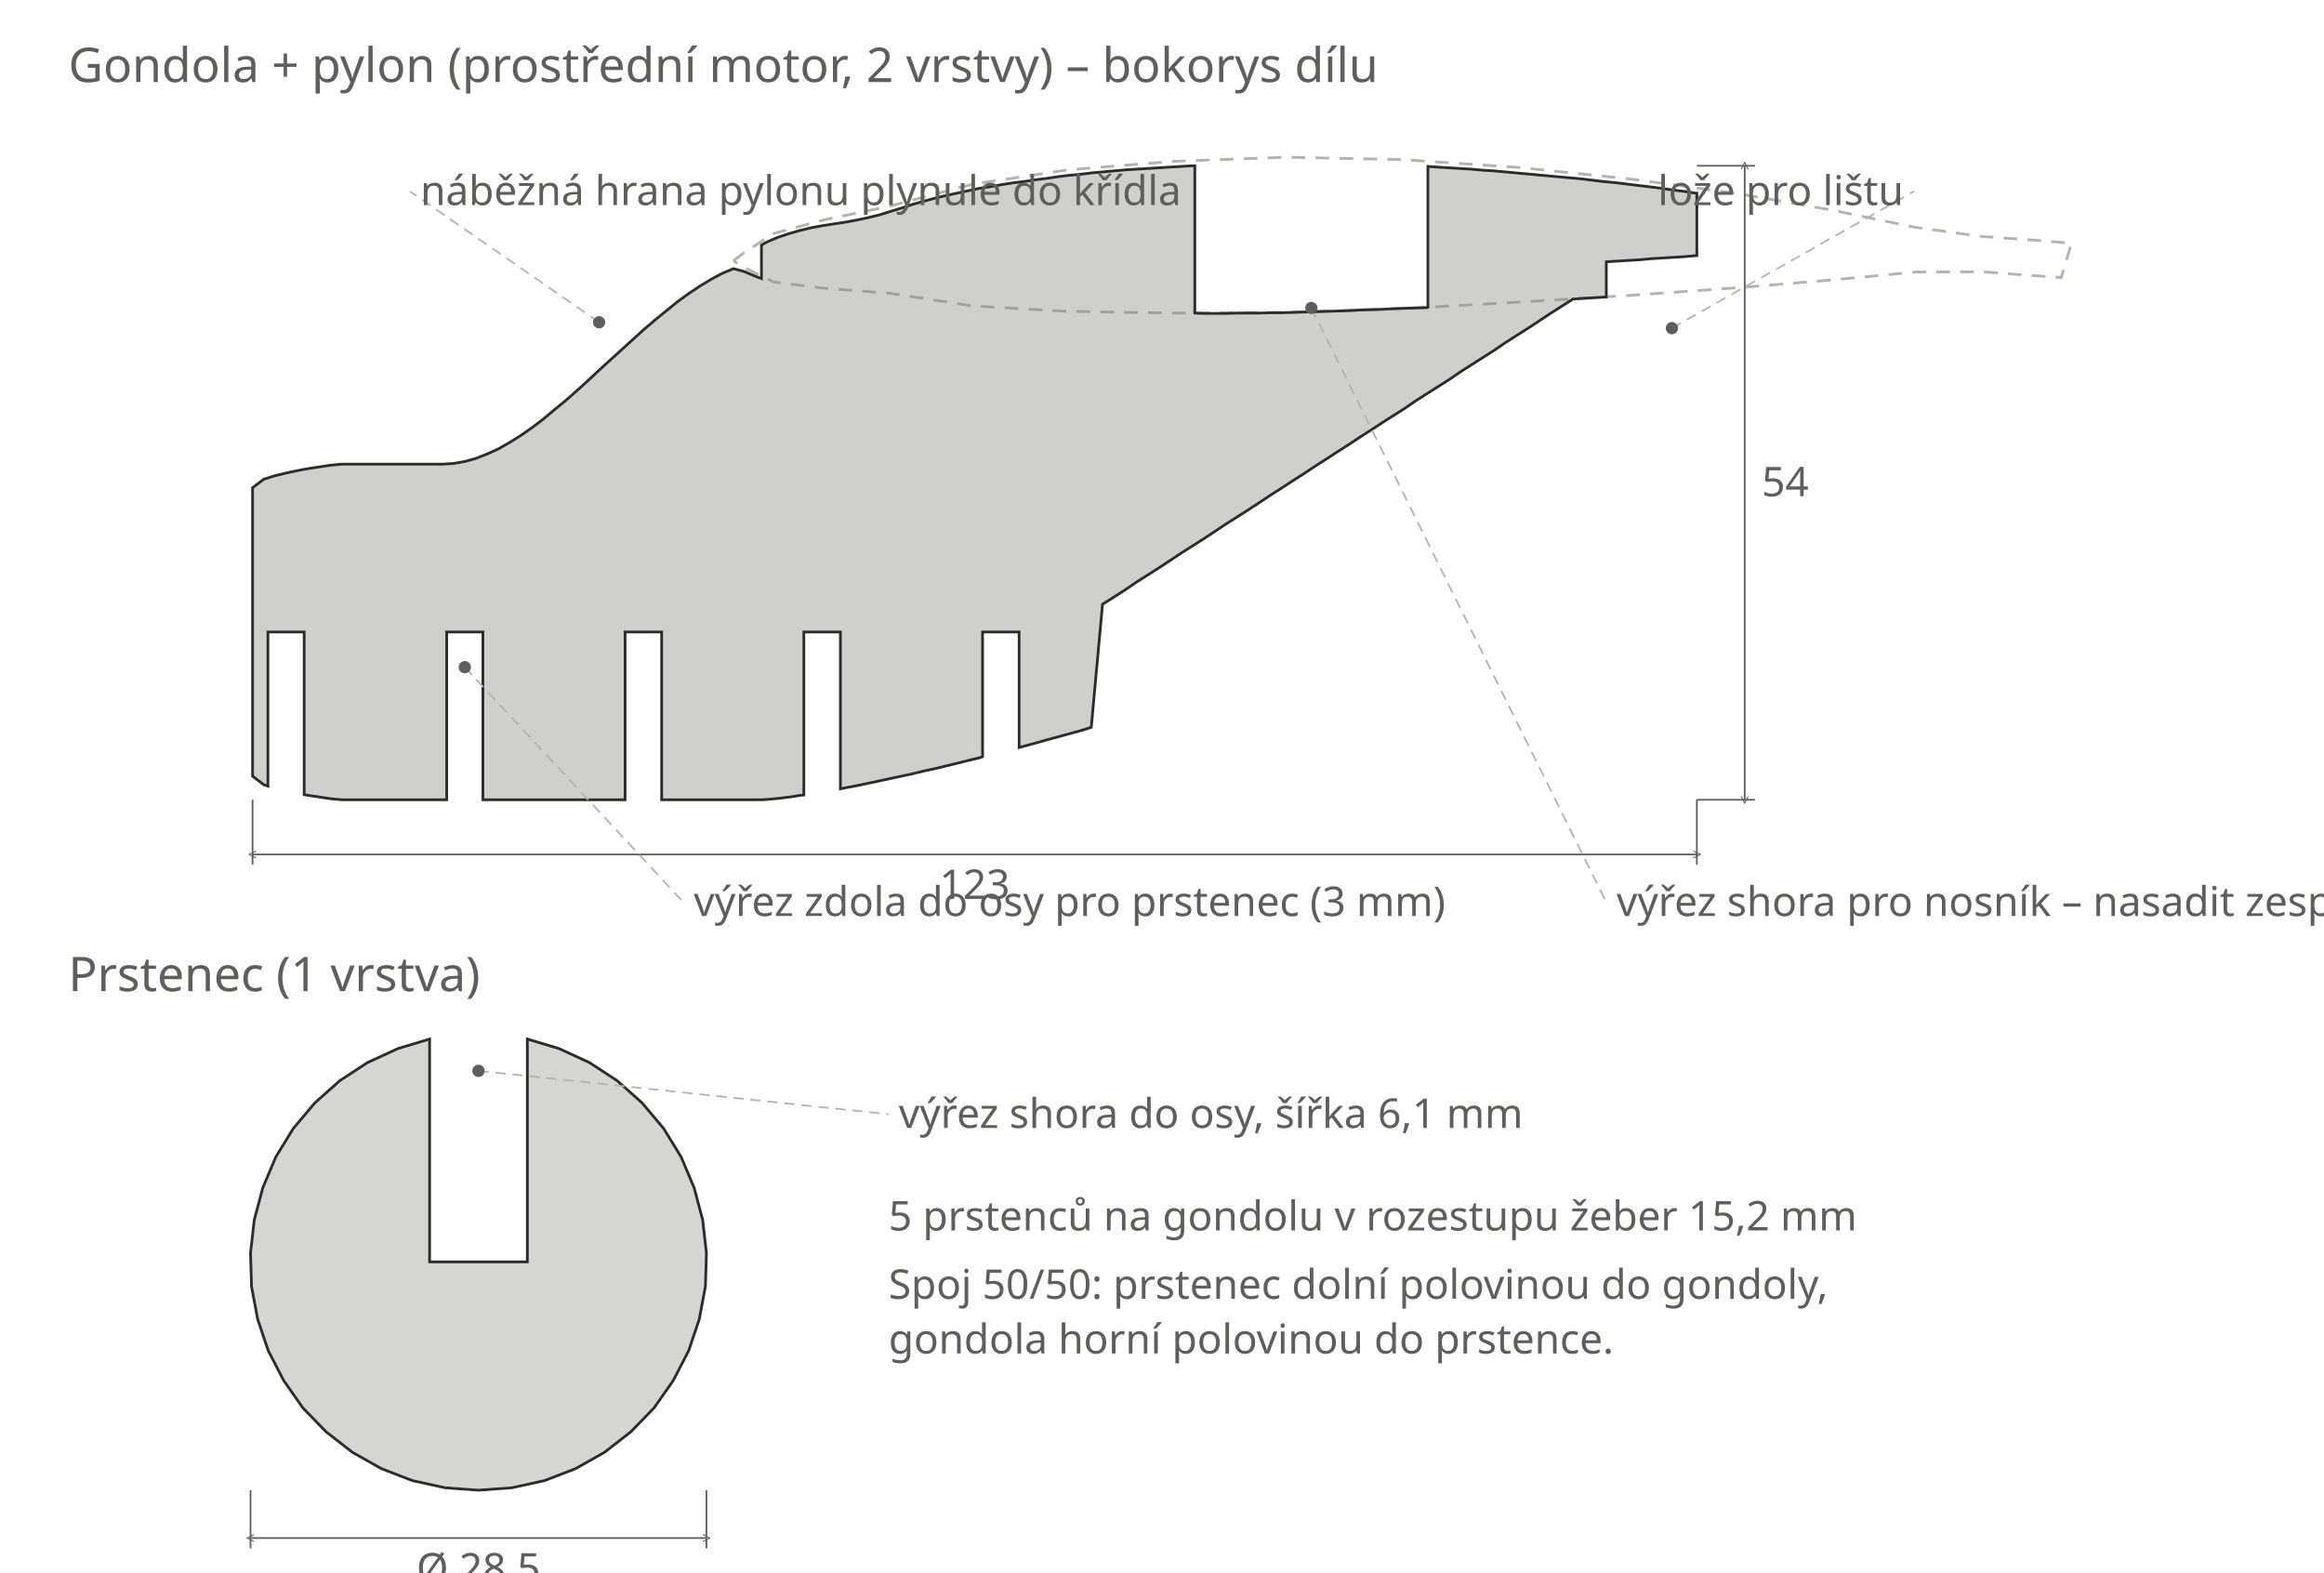
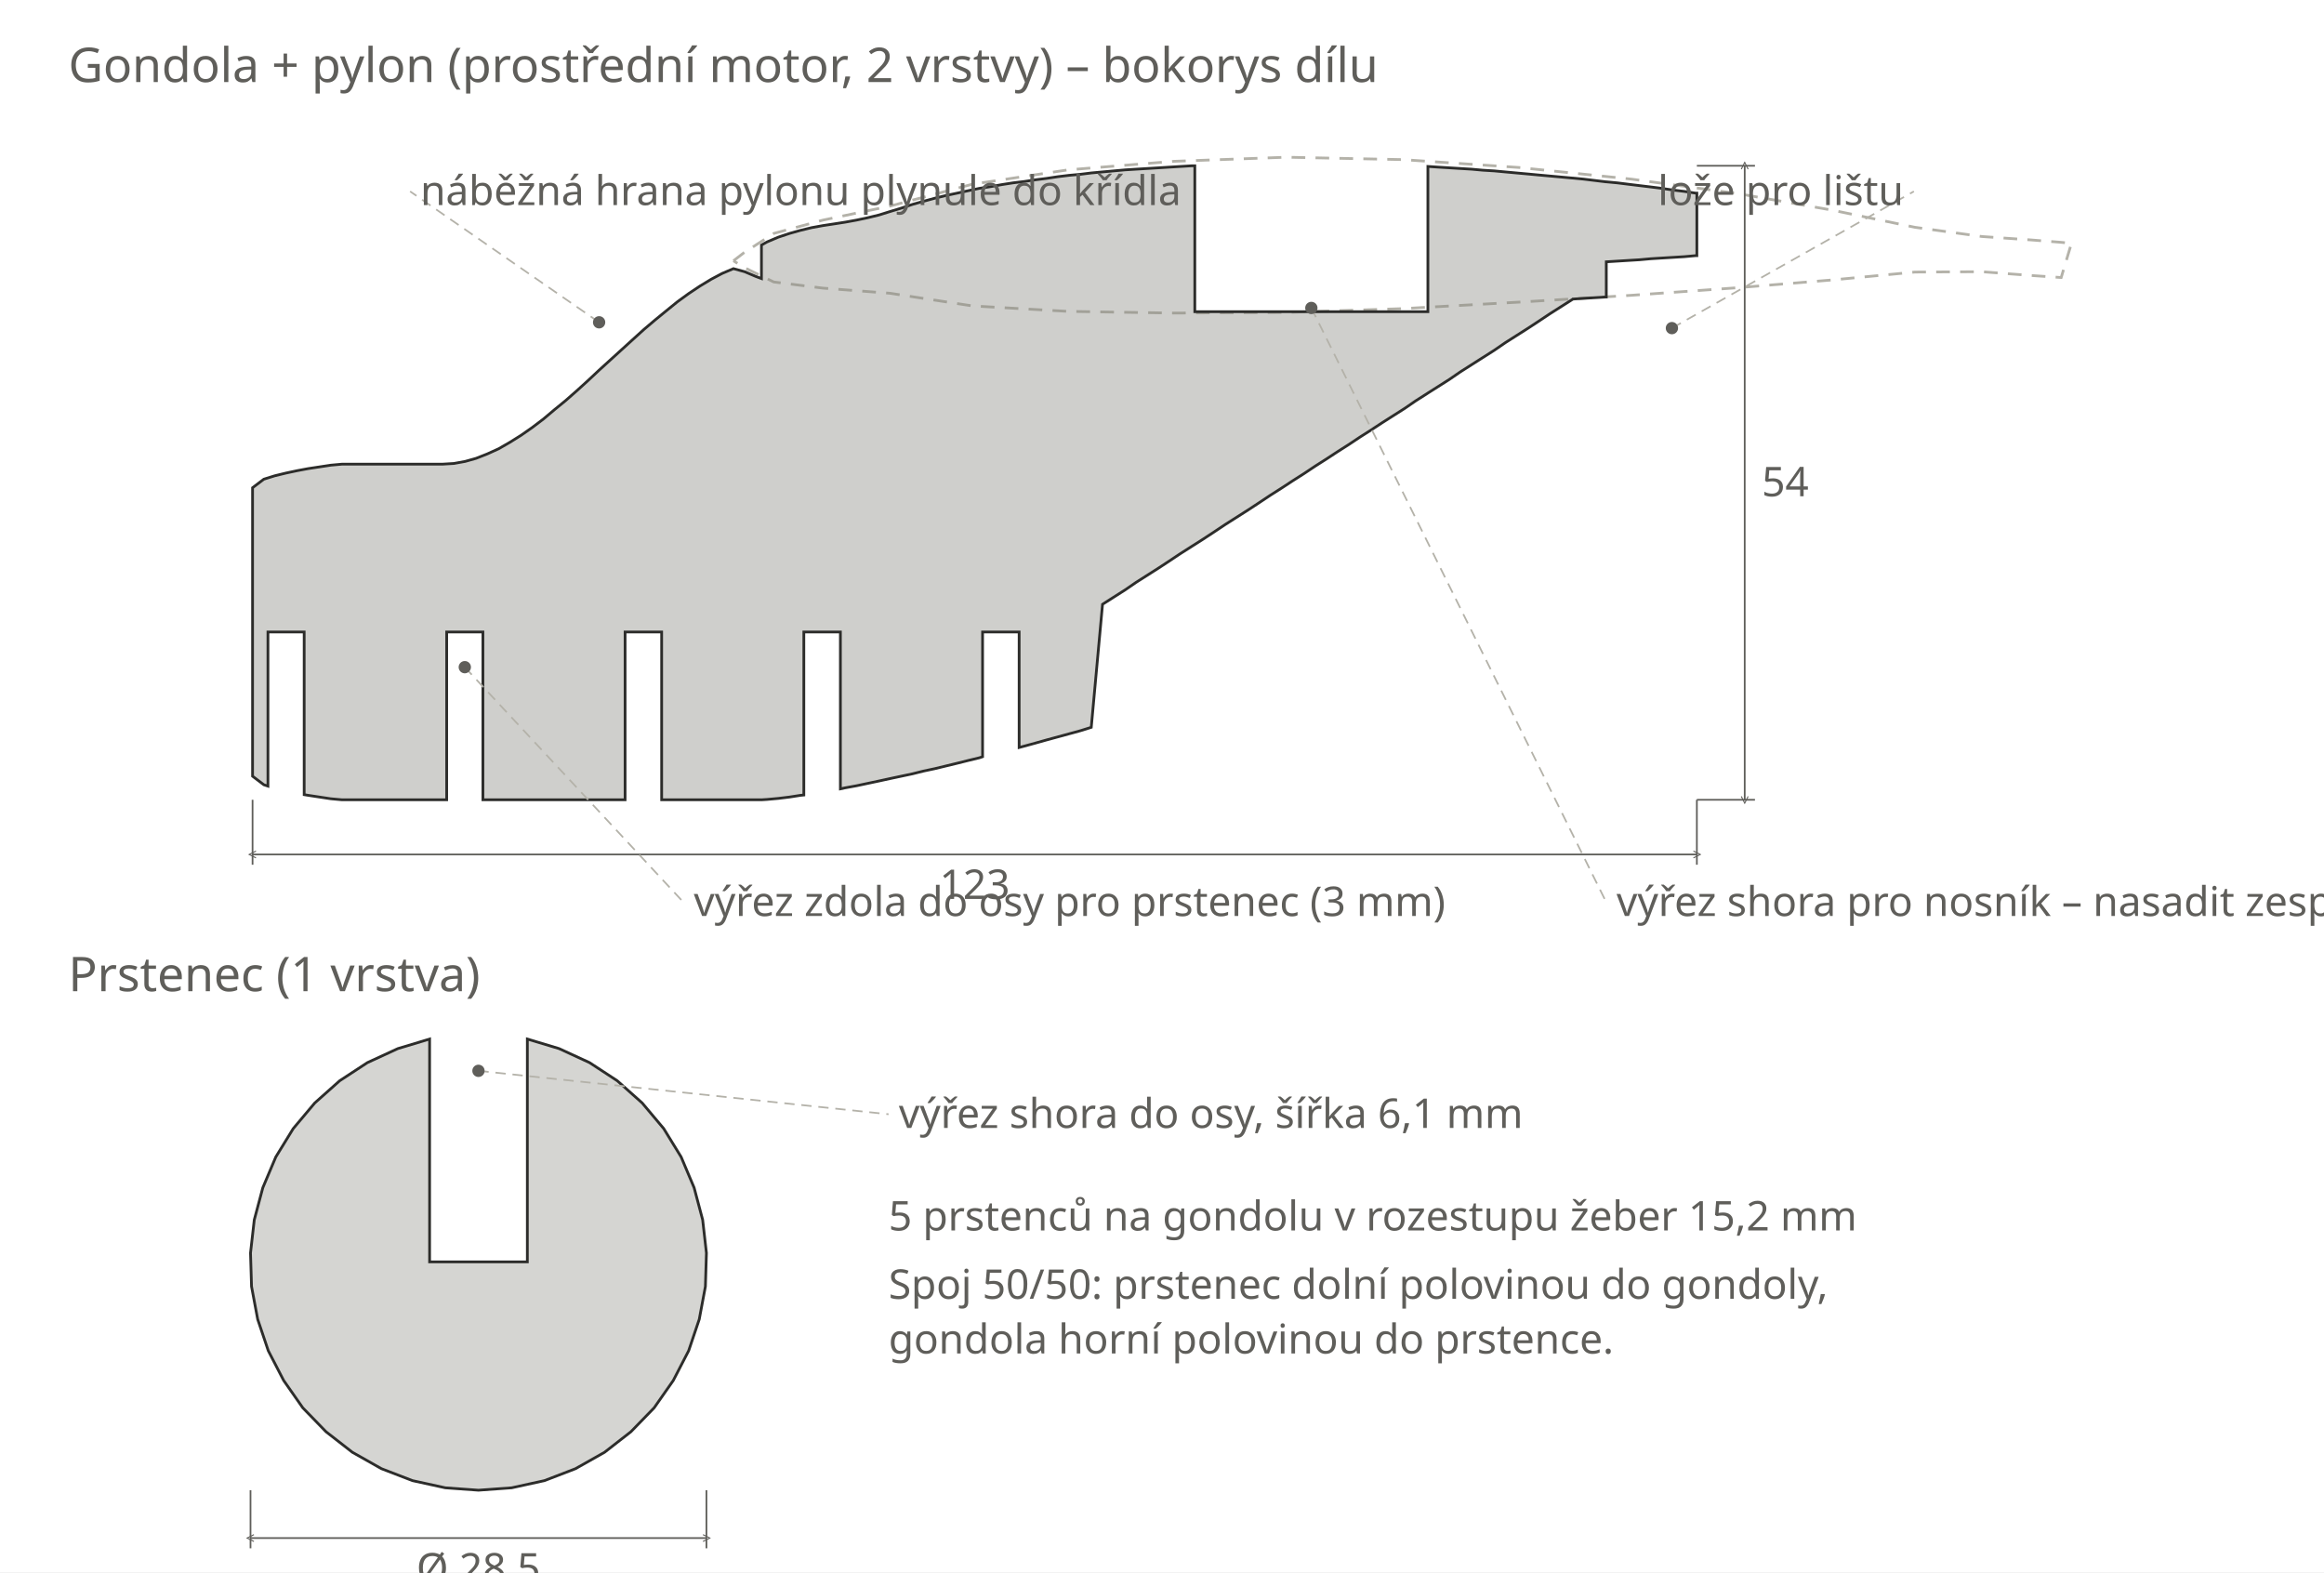
<svg xmlns="http://www.w3.org/2000/svg" width="680" viewBox="0 0 680 460" role="img">
  <defs>
    <marker id="dm" viewBox="0 0 10 10" refX="5" refY="5" markerWidth="5" markerHeight="5" orient="auto-start-reverse">
      <path d="M1 1L9 5L1 9" fill="none" stroke="#5f5e5a" stroke-width="1.2" />
    </marker>
  </defs>
  <rect width="680" height="460" fill="#fff" />
  <text x="20.0" y="24.0" text-anchor="start" font-family="sans-serif" font-size="14" fill="#5f5e5a">Gondola + pylon (prostřední motor, 2 vrstvy) – bokorys dílu</text>
  <polyline points="214.6,76.3 217.6,74.0 226.4,68.3 240.8,64.4 260.4,60.3 284.5,53.9 312.5,49.7 343.4,47.2 376.4,46.0 410.4,46.7 444.4,49.0 477.3,52.4 508.2,56.6 536.2,61.5 560.3,66.5 579.9,69.2 594.3,70.2 603.1,70.9 606.1,71.2 603.1,81.2 594.3,80.6 579.9,79.5 560.3,79.6 536.2,81.9 508.2,84.2 477.3,86.4 444.4,88.4 410.4,90.3 376.4,91.4 343.4,91.6 312.5,91.1 284.5,89.5 260.4,85.8 240.8,84.3 226.4,82.5 217.6,78.2 214.6,76.3" fill="none" stroke="#b4b2a9" stroke-width="0.8" stroke-dasharray="4 3" />
-   <polygon points="73.9,142.7 77.2,140.2 80.4,139.2 83.7,138.4 87.0,137.7 90.2,137.1 93.5,136.6 96.8,136.1 100.1,135.8 103.3,135.8 106.6,135.8 109.9,135.8 113.2,135.8 116.4,135.8 119.7,135.8 123.0,135.8 126.2,135.8 129.5,135.8 132.8,135.6 136.1,135.0 139.3,134.1 142.6,132.8 145.9,131.3 149.2,129.4 152.4,127.4 155.7,125.1 159.0,122.6 162.2,119.9 165.5,117.2 168.8,114.3 172.1,111.3 175.3,108.3 178.6,105.3 181.9,102.3 185.2,99.3 188.4,96.4 191.7,93.6 195.0,90.9 198.2,88.3 201.5,85.9 204.8,83.7 208.1,81.7 211.3,80.0 214.6,78.6 217.9,79.5 221.2,80.9 222.8,81.5 222.8,71.7 224.4,70.8 227.7,69.4 231.0,68.3 234.2,67.4 237.5,66.6 240.8,66.0 244.1,65.5 247.3,65.0 250.6,64.4 253.9,63.7 257.2,62.9 260.4,61.9 263.7,60.9 267.0,59.8 270.2,58.9 273.5,58.0 276.8,57.2 280.1,56.5 283.3,55.8 286.6,55.1 289.9,54.6 293.2,54.0 296.4,53.5 299.7,53.1 303.0,52.6 306.2,52.2 309.5,51.7 312.8,51.3 316.1,51.0 319.3,50.6 322.6,50.3 325.9,50.0 329.2,49.7 332.4,49.5 335.7,49.3 339.0,49.1 342.2,48.9 345.5,48.7 348.8,48.5 349.6,48.5 349.6,91.6 352.1,91.7 355.3,91.7 358.6,91.7 361.9,91.6 365.2,91.6 368.4,91.6 371.7,91.5 375.0,91.5 378.2,91.4 381.5,91.3 384.8,91.2 388.1,91.1 391.3,91.0 394.6,90.9 397.9,90.7 401.2,90.6 404.4,90.5 407.7,90.3 411.0,90.2 414.2,90.1 417.5,90.0 417.8,89.9 417.8,48.7 420.8,48.9 424.1,49.1 427.3,49.3 430.6,49.5 433.9,49.8 437.2,50.0 440.4,50.3 443.7,50.6 447.0,50.9 450.2,51.2 453.5,51.5 456.8,51.8 460.1,52.1 460.2,52.1 460.2,52.1 463.3,52.4 466.6,52.8 469.9,53.2 470.0,53.2 470.0,53.2 473.2,53.5 476.4,53.9 479.7,54.3 483.0,54.7 486.2,55.1 489.5,55.6 492.8,56.0 496.1,56.5 496.5,56.5 496.5,74.8 496.1,74.8 492.8,75.1 489.5,75.3 486.2,75.5 483.0,75.7 479.7,76.0 476.4,76.2 473.2,76.4 470.0,76.6 470.0,86.9 469.9,86.9 466.6,87.1 463.3,87.3 460.2,87.5 460.2,87.5 460.1,87.6 456.8,89.7 453.5,91.8 450.2,94.0 447.0,96.1 443.7,98.2 440.4,100.3 437.2,102.5 433.9,104.6 430.6,106.7 427.3,108.8 424.1,111.0 420.8,113.1 417.8,115.0 417.8,115.0 417.5,115.2 414.2,117.3 411.0,119.5 407.7,121.6 404.4,123.7 401.2,125.8 397.9,127.9 394.6,130.1 391.3,132.2 388.1,134.3 384.8,136.4 381.5,138.6 378.2,140.7 375.0,142.8 371.7,144.9 368.4,147.1 365.2,149.2 361.9,151.3 358.6,153.4 355.3,155.6 352.1,157.7 349.6,159.3 349.6,159.3 348.8,159.8 345.5,161.9 342.2,164.1 339.0,166.2 335.7,168.3 332.4,170.4 329.2,172.6 325.9,174.7 322.6,176.8 319.3,212.8 316.1,213.8 312.8,214.7 309.5,215.6 306.2,216.5 303.0,217.4 299.7,218.3 298.2,218.7 298.2,184.9 287.5,184.9 287.5,221.4 286.6,221.7 283.3,222.5 280.1,223.3 276.8,224.1 273.5,224.9 270.2,225.6 267.0,226.4 263.7,227.1 260.4,227.8 257.2,228.5 253.9,229.2 250.6,229.9 247.3,230.5 245.9,230.8 245.9,184.9 235.2,184.9 235.2,232.6 234.2,232.7 231.0,233.2 227.7,233.6 224.4,233.9 222.8,234.0 222.8,234.0 221.2,234.0 217.9,234.0 214.6,234.0 211.3,234.0 208.1,234.0 204.8,234.0 201.5,234.0 198.2,234.0 195.0,234.0 193.6,234.0 193.6,184.9 182.9,184.9 182.9,234.0 181.9,234.0 178.6,234.0 175.3,234.0 172.1,234.0 168.8,234.0 165.5,234.0 162.2,234.0 159.0,234.0 155.7,234.0 152.4,234.0 149.2,234.0 145.9,234.0 142.6,234.0 141.3,234.0 141.3,184.9 130.7,184.9 130.7,234.0 129.5,234.0 126.2,234.0 123.0,234.0 119.7,234.0 116.4,234.0 113.2,234.0 109.9,234.0 106.6,234.0 103.3,234.0 100.1,234.0 96.8,233.7 93.5,233.2 90.2,232.7 89.0,232.5 89.0,184.9 78.4,184.9 78.4,230.0 77.2,229.6 73.9,227.1" fill="#888780" fill-opacity="0.4" stroke="#2c2c2a" stroke-width="0.8" />
+   <polygon points="73.9,142.7 77.2,140.2 80.4,139.2 83.7,138.4 87.0,137.7 90.2,137.1 93.5,136.6 96.8,136.1 100.1,135.8 103.3,135.8 106.6,135.8 109.9,135.8 113.2,135.8 116.4,135.8 119.7,135.8 123.0,135.8 126.2,135.8 129.5,135.8 132.8,135.6 136.1,135.0 139.3,134.1 142.6,132.8 145.9,131.3 149.2,129.4 152.4,127.4 155.7,125.1 159.0,122.6 162.2,119.9 165.5,117.2 168.8,114.3 172.1,111.3 175.3,108.3 178.6,105.3 181.9,102.3 185.2,99.3 188.4,96.4 191.7,93.6 195.0,90.9 198.2,88.3 201.5,85.9 204.8,83.7 208.1,81.7 211.3,80.0 214.6,78.6 217.9,79.5 221.2,80.9 222.8,81.5 222.8,71.7 224.4,70.8 227.7,69.4 231.0,68.3 234.2,67.4 237.5,66.6 240.8,66.0 244.1,65.5 247.3,65.0 250.6,64.4 253.9,63.7 257.2,62.9 260.4,61.9 263.7,60.9 267.0,59.8 270.2,58.9 273.5,58.0 276.8,57.2 280.1,56.5 283.3,55.8 286.6,55.1 289.9,54.6 293.2,54.0 296.4,53.5 299.7,53.1 303.0,52.6 306.2,52.2 309.5,51.7 312.8,51.3 316.1,51.0 319.3,50.6 322.6,50.3 325.9,50.0 329.2,49.7 332.4,49.5 335.7,49.3 339.0,49.1 342.2,48.9 345.5,48.7 348.8,48.5 349.6,48.5 349.6,91.2 352.1,91.2 355.3,91.2 358.6,91.2 361.9,91.2 365.2,91.2 368.4,91.2 371.7,91.2 375.0,91.2 378.2,91.2 381.5,91.2 384.8,91.2 388.1,91.2 391.3,91.2 394.6,91.2 397.9,91.2 401.2,91.2 404.4,91.2 407.7,91.2 411.0,91.2 414.2,91.2 417.5,91.2 417.8,91.2 417.8,48.7 420.8,48.9 424.1,49.1 427.3,49.3 430.6,49.5 433.9,49.8 437.2,50.0 440.4,50.3 443.7,50.6 447.0,50.9 450.2,51.2 453.5,51.5 456.8,51.8 460.1,52.1 460.2,52.1 460.2,52.1 463.3,52.4 466.6,52.8 469.9,53.2 470.0,53.2 470.0,53.2 473.2,53.5 476.4,53.9 479.7,54.3 483.0,54.7 486.2,55.1 489.5,55.6 492.8,56.0 496.1,56.5 496.5,56.5 496.5,74.8 496.1,74.8 492.8,75.1 489.5,75.3 486.2,75.5 483.0,75.7 479.7,76.0 476.4,76.2 473.2,76.4 470.0,76.6 470.0,86.9 469.9,86.9 466.6,87.1 463.3,87.3 460.2,87.5 460.2,87.5 460.1,87.6 456.8,89.7 453.5,91.8 450.2,94.0 447.0,96.1 443.7,98.2 440.4,100.3 437.2,102.5 433.9,104.6 430.6,106.7 427.3,108.8 424.1,111.0 420.8,113.1 417.8,115.0 417.8,115.0 417.5,115.2 414.2,117.3 411.0,119.5 407.7,121.6 404.4,123.7 401.2,125.8 397.9,127.9 394.6,130.1 391.3,132.2 388.1,134.3 384.8,136.4 381.5,138.6 378.2,140.7 375.0,142.8 371.7,144.9 368.4,147.1 365.2,149.2 361.9,151.3 358.6,153.4 355.3,155.6 352.1,157.7 349.6,159.3 349.6,159.3 348.8,159.8 345.5,161.9 342.2,164.1 339.0,166.2 335.7,168.3 332.4,170.4 329.2,172.6 325.9,174.7 322.6,176.8 319.3,212.8 316.1,213.8 312.8,214.7 309.5,215.6 306.2,216.5 303.0,217.4 299.7,218.3 298.2,218.7 298.2,184.9 287.5,184.9 287.5,221.4 286.6,221.7 283.3,222.5 280.1,223.3 276.8,224.1 273.5,224.9 270.2,225.6 267.0,226.4 263.7,227.1 260.4,227.8 257.2,228.5 253.9,229.2 250.6,229.9 247.3,230.5 245.9,230.8 245.9,184.9 235.2,184.9 235.2,232.6 234.2,232.7 231.0,233.2 227.7,233.6 224.4,233.9 222.8,234.0 222.8,234.0 221.2,234.0 217.9,234.0 214.6,234.0 211.3,234.0 208.1,234.0 204.8,234.0 201.5,234.0 198.2,234.0 195.0,234.0 193.6,234.0 193.6,184.9 182.9,184.9 182.9,234.0 181.9,234.0 178.6,234.0 175.3,234.0 172.1,234.0 168.8,234.0 165.5,234.0 162.2,234.0 159.0,234.0 155.7,234.0 152.4,234.0 149.2,234.0 145.9,234.0 142.6,234.0 141.3,234.0 141.3,184.9 130.7,184.9 130.7,234.0 129.5,234.0 126.2,234.0 123.0,234.0 119.7,234.0 116.4,234.0 113.2,234.0 109.9,234.0 106.6,234.0 103.3,234.0 100.1,234.0 96.8,233.7 93.5,233.2 90.2,232.7 89.0,232.5 89.0,184.9 78.4,184.9 78.4,230.0 77.2,229.6 73.9,227.1" fill="#888780" fill-opacity="0.4" stroke="#2c2c2a" stroke-width="0.8" />
  <line x1="73.9" y1="234.0" x2="73.9" y2="253.0" stroke="#5f5e5a" stroke-width="0.5" />
  <line x1="496.5" y1="234.0" x2="496.5" y2="253.0" stroke="#5f5e5a" stroke-width="0.5" />
  <line x1="73.9" y1="250.0" x2="496.5" y2="250.0" stroke="#5f5e5a" stroke-width="0.5" marker-start="url(#dm)" marker-end="url(#dm)" />
  <text x="285.2" y="263.0" text-anchor="middle" font-family="sans-serif" font-size="12" fill="#5f5e5a">123</text>
  <line x1="496.5" y1="234.0" x2="513.5" y2="234.0" stroke="#5f5e5a" stroke-width="0.5" />
  <line x1="496.5" y1="48.5" x2="513.5" y2="48.5" stroke="#5f5e5a" stroke-width="0.5" />
  <line x1="510.5" y1="234.0" x2="510.5" y2="48.5" stroke="#5f5e5a" stroke-width="0.5" marker-start="url(#dm)" marker-end="url(#dm)" />
  <text x="515.5" y="145.2" text-anchor="start" font-family="sans-serif" font-size="12" fill="#5f5e5a">54</text>
  <line x1="136.0" y1="195.2" x2="200" y2="264" stroke="#b4b2a9" stroke-width="0.5" stroke-dasharray="3 2" />
  <circle cx="136.0" cy="195.2" r="1.8" fill="#5f5e5a" />
  <text x="203.0" y="268.0" text-anchor="start" font-family="sans-serif" font-size="12" fill="#5f5e5a">výřez zdola do osy pro prstenec (3 mm)</text>
  <line x1="383.7" y1="90.1" x2="470" y2="264" stroke="#b4b2a9" stroke-width="0.5" stroke-dasharray="3 2" />
  <circle cx="383.7" cy="90.1" r="1.8" fill="#5f5e5a" />
  <text x="473.0" y="268.0" text-anchor="start" font-family="sans-serif" font-size="12" fill="#5f5e5a">výřez shora pro nosník – nasadit zespodu, lepit</text>
  <line x1="175.3" y1="94.3" x2="120" y2="56" stroke="#b4b2a9" stroke-width="0.5" stroke-dasharray="3 2" />
  <circle cx="175.3" cy="94.3" r="1.8" fill="#5f5e5a" />
  <text x="123.0" y="60.0" text-anchor="start" font-family="sans-serif" font-size="12" fill="#5f5e5a">náběžná hrana pylonu plynule do křídla</text>
  <line x1="489.2" y1="96.0" x2="560" y2="56" stroke="#b4b2a9" stroke-width="0.5" stroke-dasharray="3 2" />
  <circle cx="489.2" cy="96.0" r="1.8" fill="#5f5e5a" />
  <text x="557.0" y="60.0" text-anchor="end" font-family="sans-serif" font-size="12" fill="#5f5e5a">lože pro lištu</text>
  <text x="20.0" y="290.0" text-anchor="start" font-family="sans-serif" font-size="14" fill="#5f5e5a">Prstenec (1 vrstva)</text>
  <polygon points="154.3,369.2 154.3,304.0 163.6,306.8 172.5,310.9 180.6,316.2 187.9,322.7 194.2,330.2 199.3,338.5 203.1,347.5 205.6,356.9 206.7,366.6 206.4,376.4 204.6,386.0 201.5,395.2 197.0,403.9 191.4,411.9 184.6,418.9 176.9,424.9 168.4,429.7 159.3,433.2 149.7,435.3 140.0,436.0 130.3,435.3 120.7,433.2 111.6,429.7 103.1,424.9 95.4,418.9 88.6,411.9 83.0,403.9 78.5,395.2 75.4,386.0 73.6,376.4 73.3,366.6 74.4,356.9 76.9,347.5 80.7,338.5 85.8,330.2 92.1,322.7 99.4,316.2 107.5,310.9 116.4,306.8 125.7,304.0 125.7,369.2" fill="#888780" fill-opacity="0.35" stroke="#2c2c2a" stroke-width="0.8" />
  <line x1="73.3" y1="436.0" x2="73.3" y2="453.0" stroke="#5f5e5a" stroke-width="0.5" />
  <line x1="206.7" y1="436.0" x2="206.7" y2="453.0" stroke="#5f5e5a" stroke-width="0.5" />
  <line x1="73.3" y1="450.0" x2="206.7" y2="450.0" stroke="#5f5e5a" stroke-width="0.5" marker-start="url(#dm)" marker-end="url(#dm)" />
  <text x="140.0" y="463.0" text-anchor="middle" font-family="sans-serif" font-size="12" fill="#5f5e5a">Ø 28,5</text>
  <line x1="140.0" y1="313.3" x2="260" y2="326" stroke="#b4b2a9" stroke-width="0.5" stroke-dasharray="3 2" />
  <circle cx="140.0" cy="313.3" r="1.8" fill="#5f5e5a" />
  <text x="263.0" y="330.0" text-anchor="start" font-family="sans-serif" font-size="12" fill="#5f5e5a">výřez shora do osy, šířka 6,1 mm</text>
  <text x="260.0" y="360.0" text-anchor="start" font-family="sans-serif" font-size="12" fill="#5f5e5a">5 prstenců na gondolu v rozestupu žeber 15,2 mm</text>
  <text x="260.0" y="380.0" text-anchor="start" font-family="sans-serif" font-size="12" fill="#5f5e5a">Spoj 50/50: prstenec dolní polovinou do gondoly,</text>
  <text x="260.0" y="396.0" text-anchor="start" font-family="sans-serif" font-size="12" fill="#5f5e5a">gondola horní polovinou do prstence.</text>
</svg>
